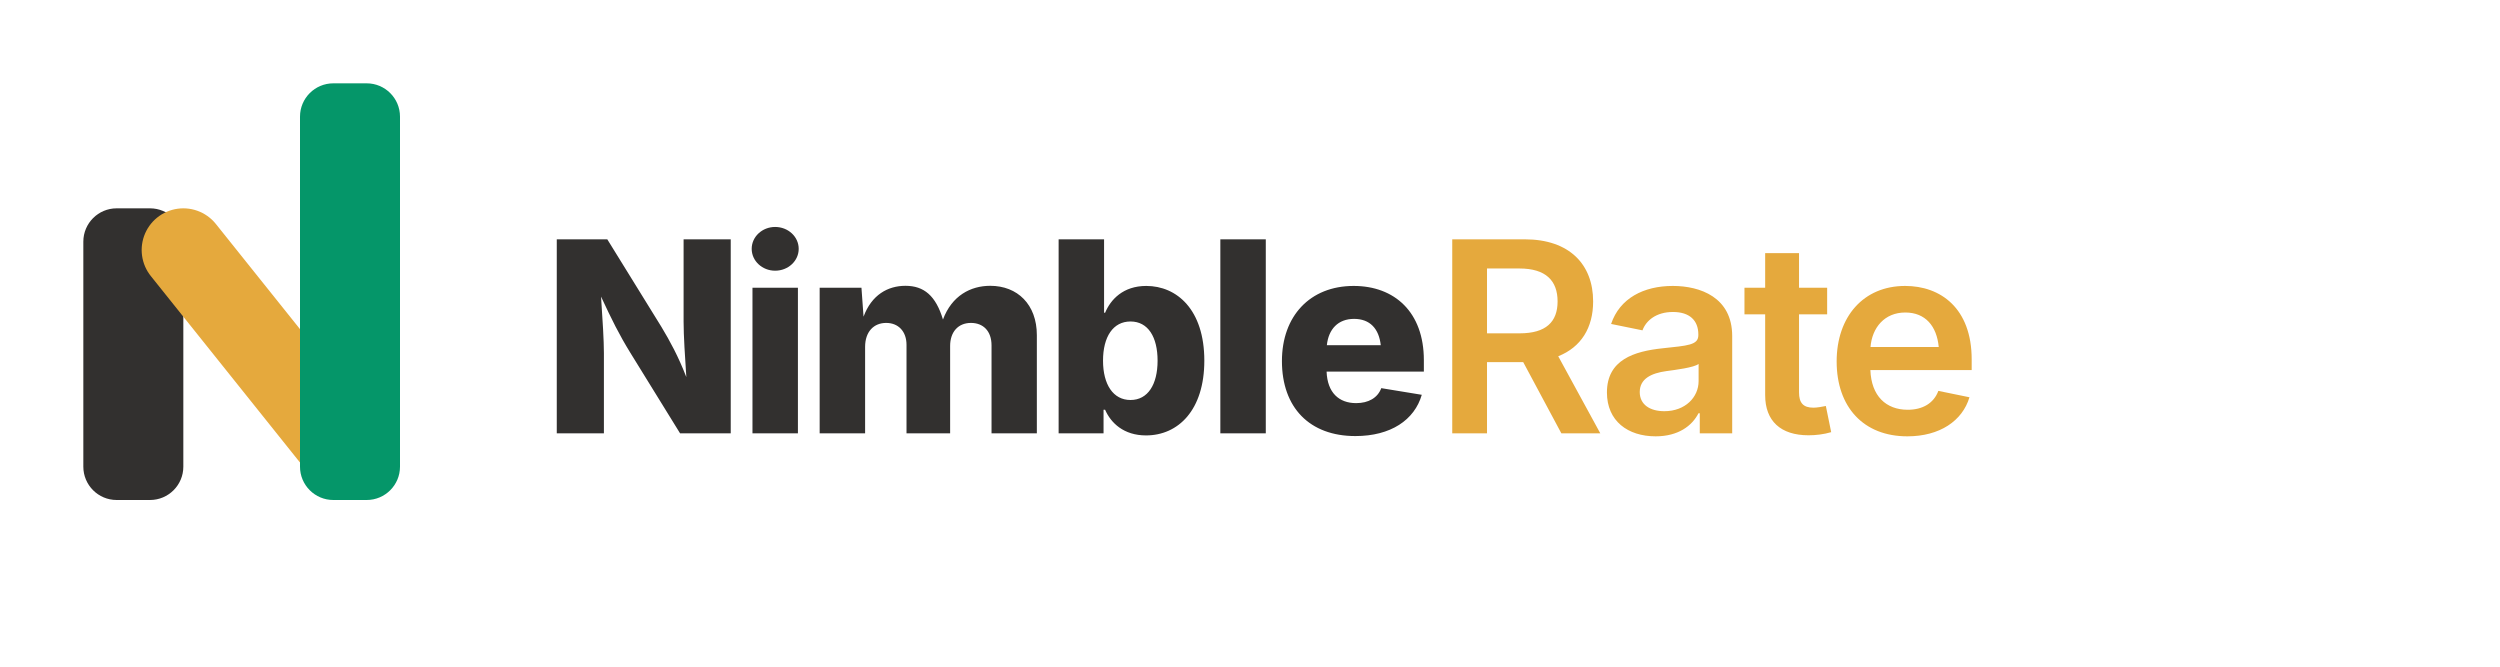
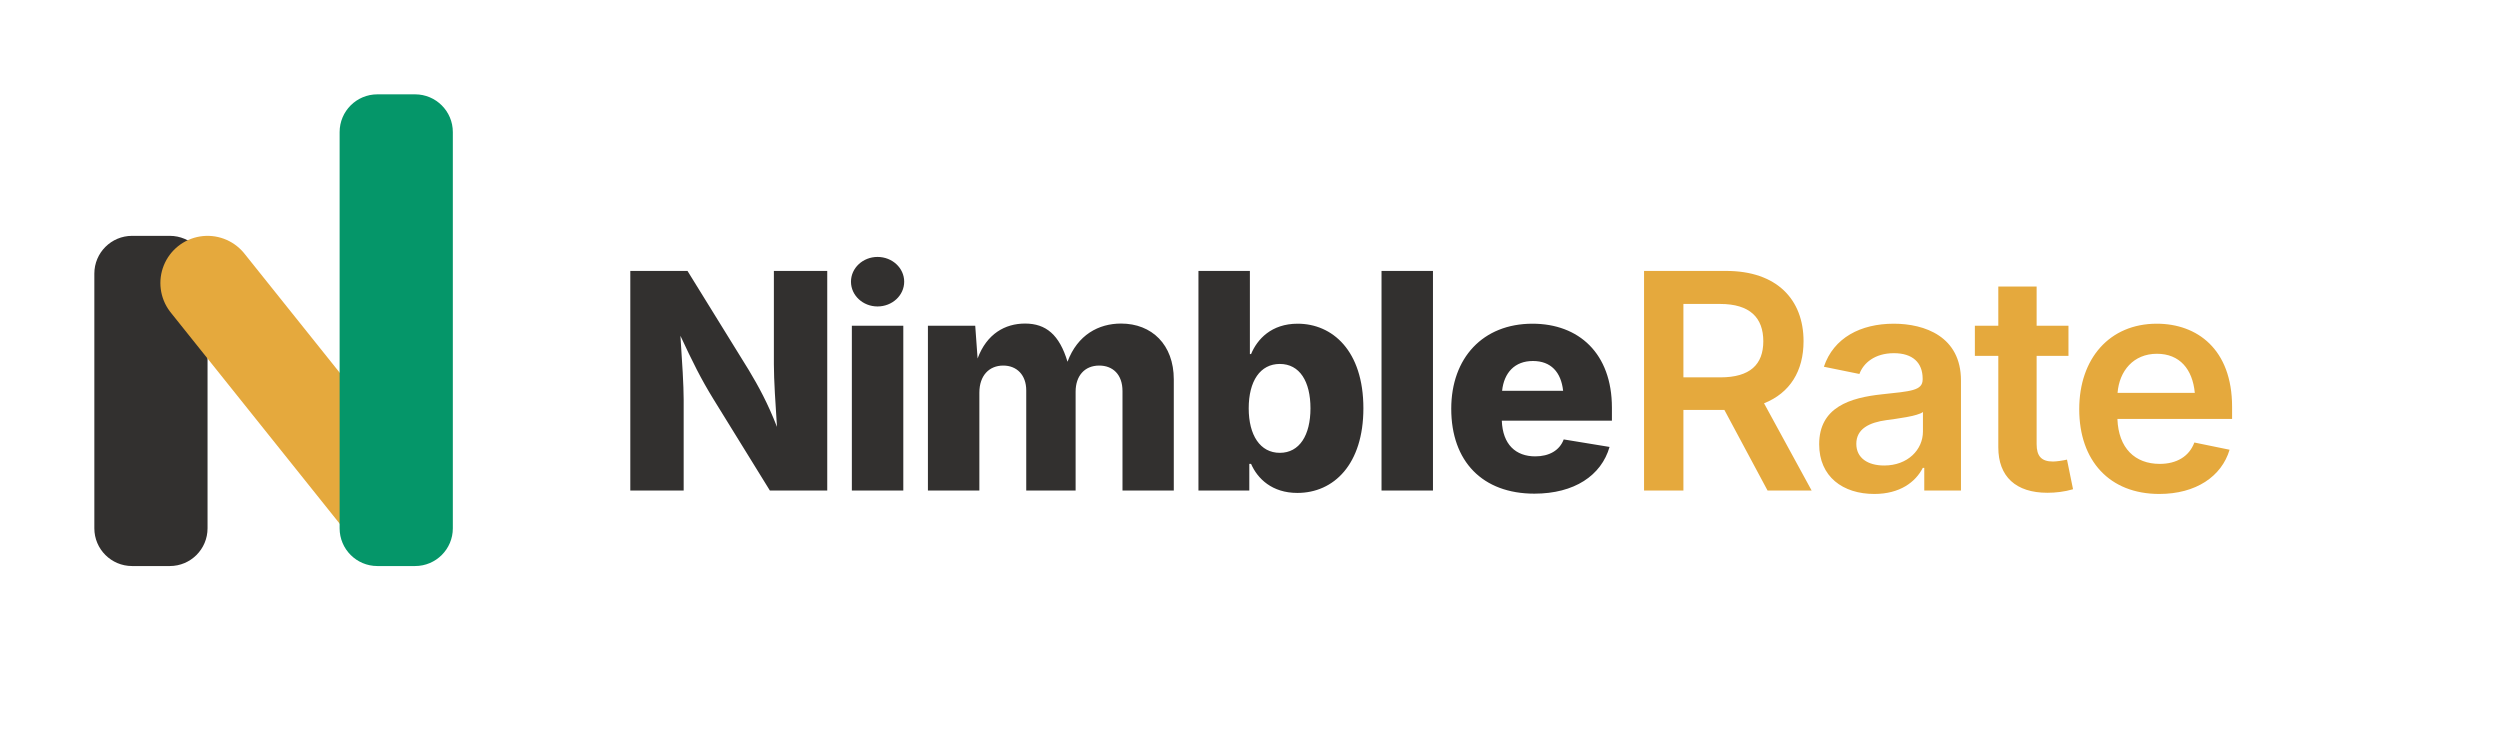
- <svg xmlns="http://www.w3.org/2000/svg" viewBox="0 0 300 80" width="100%" height="100%">
-   <rect x="10" y="25" width="12" height="35" rx="4" fill="#32302F" />
+ <svg xmlns="http://www.w3.org/2000/svg" viewBox="0 0 265 80" width="100%" height="100%">
+   <rect x="10" y="25" width="12" height="35" rx="4" fill="#32302F" class="logo-dark" />
  <path d="M 22 30 L 42 55" stroke="#E5A93D" stroke-width="10" stroke-linecap="round" />
  <rect x="36" y="10" width="12" height="50" rx="4" fill="#059669" />
-   <text x="65" y="52" font-family="'Inter', -apple-system, sans-serif" font-size="32" font-weight="800" fill="#32302F" letter-spacing="-1">
+   <text x="65" y="52" font-family="'Inter', -apple-system, sans-serif" font-size="32" font-weight="800" fill="#32302F" letter-spacing="-1" class="logo-dark">
    Nimble<tspan fill="#E5A93D" font-weight="600">Rate</tspan>
  </text>
</svg>
